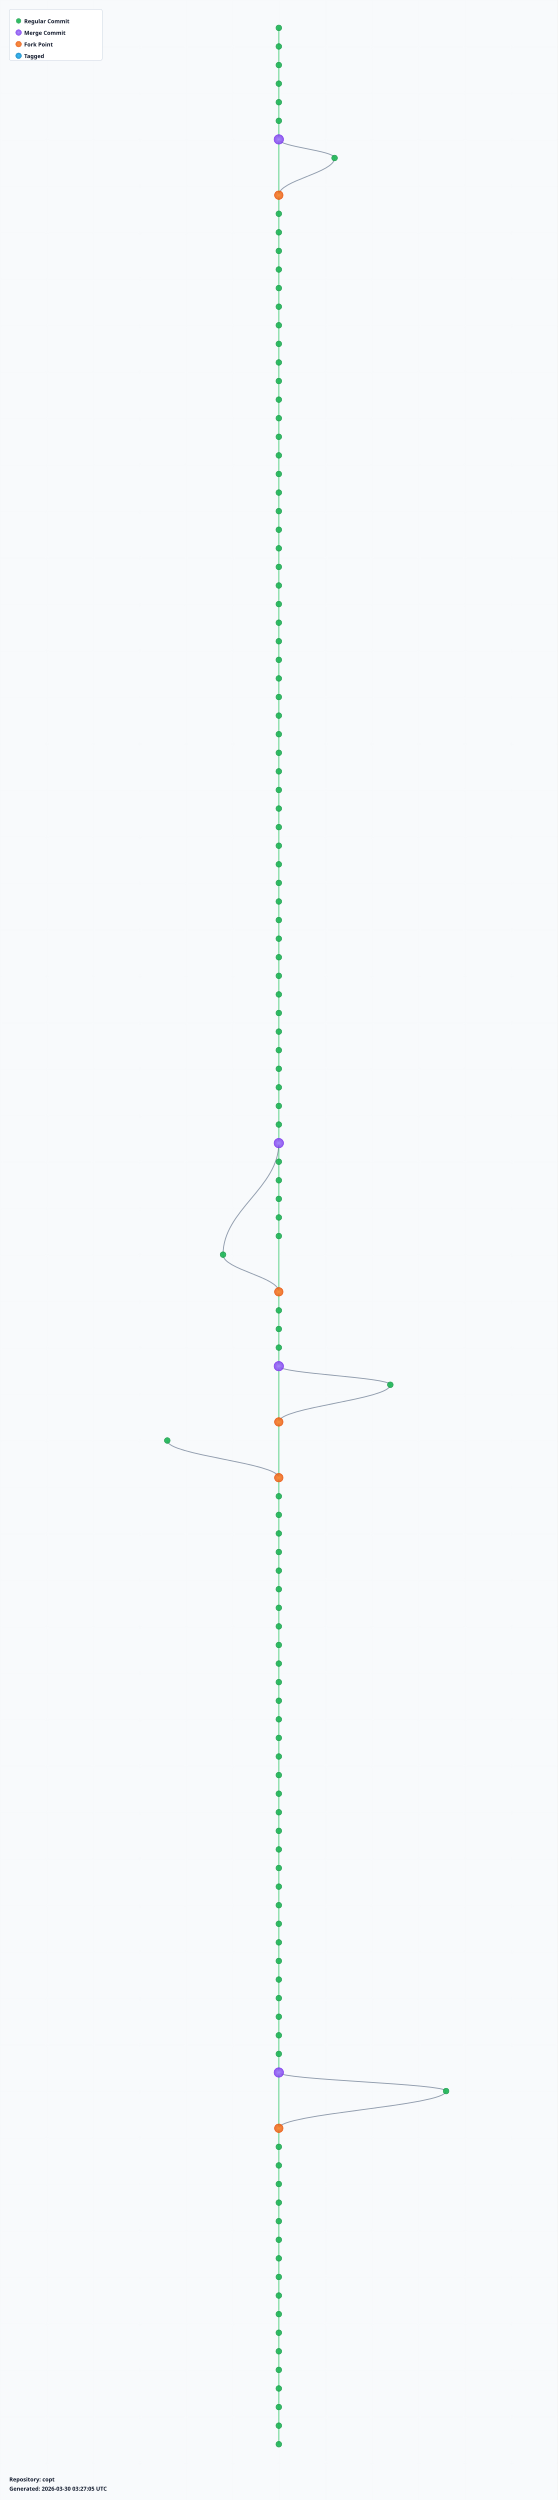
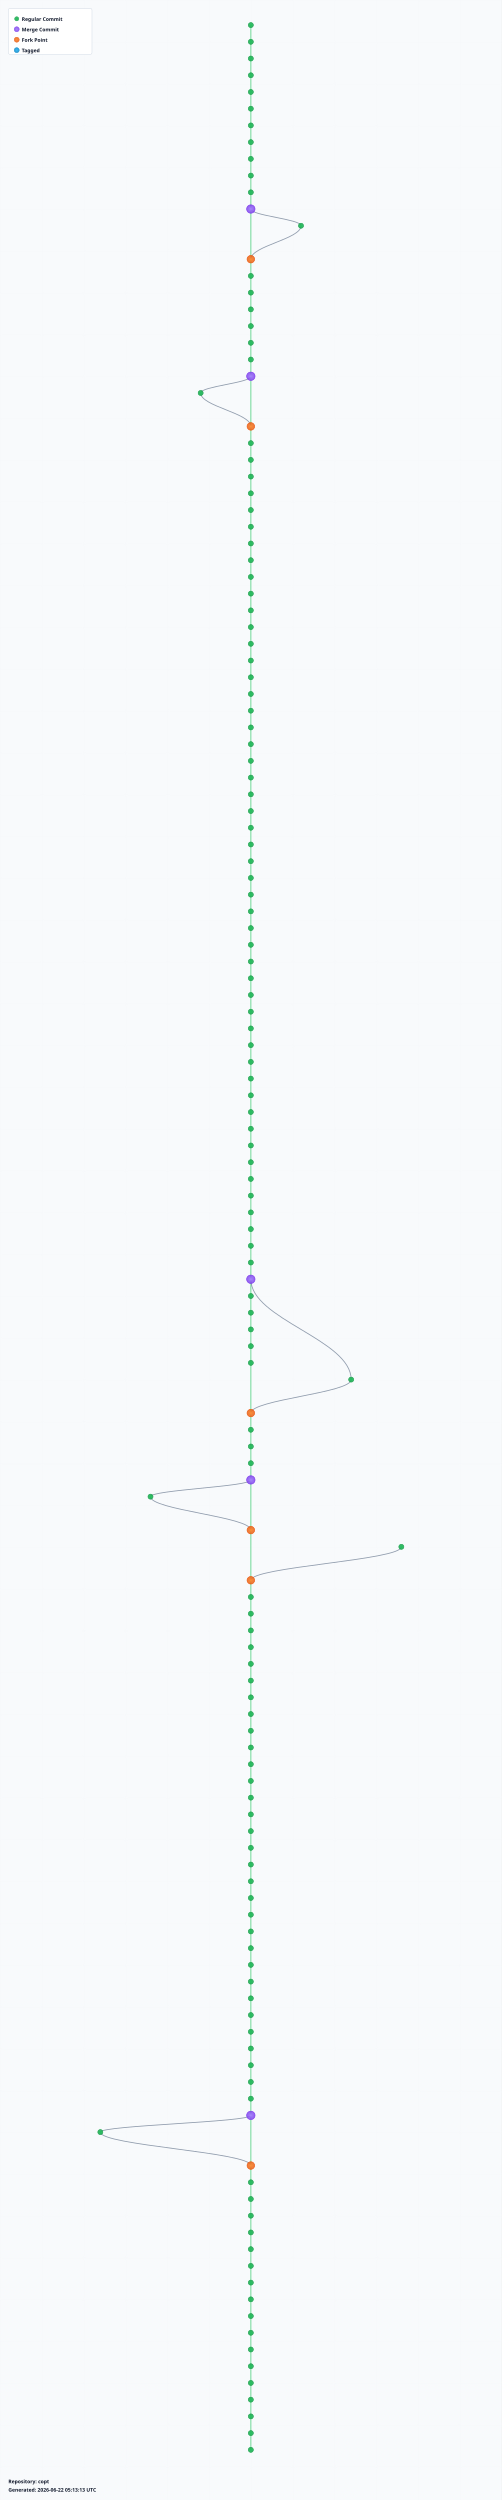
- <svg xmlns="http://www.w3.org/2000/svg" width="1200" height="5380" viewBox="0 0 1200 5380">
+ <svg xmlns="http://www.w3.org/2000/svg" width="1200" height="5980" viewBox="0 0 1200 5980">
  <defs>
    <radialGradient id="leafGradient">
      <stop offset="0%" style="stop-color:#22c55e;stop-opacity:1" />
      <stop offset="100%" style="stop-color:#16a34a;stop-opacity:0.8" />
    </radialGradient>
    <radialGradient id="mergeGradient">
      <stop offset="0%" style="stop-color:#a78bfa;stop-opacity:1" />
      <stop offset="100%" style="stop-color:#7c3aed;stop-opacity:0.8" />
    </radialGradient>
    <radialGradient id="forkGradient">
      <stop offset="0%" style="stop-color:#fb923c;stop-opacity:1" />
      <stop offset="100%" style="stop-color:#ea580c;stop-opacity:0.8" />
    </radialGradient>
    <radialGradient id="tagGradient">
      <stop offset="0%" style="stop-color:#38bdf8;stop-opacity:1" />
      <stop offset="100%" style="stop-color:#0284c7;stop-opacity:0.8" />
    </radialGradient>
    <style>
      .branch-line { stroke: #64748b; stroke-width: 2; fill: none; opacity: 0.7; }
      .trunk-line { stroke: #22c55e; stroke-width: 2.5; fill: none; opacity: 0.6; }
      .commit-leaf { cursor: pointer; }
      .commit-leaf:hover { filter: brightness(1.5); }
      .branch-label { font-family: sans-serif; font-size: 12px; font-weight: bold; fill: #0f172a; }
    </style>
  </defs>
-   <rect width="1200" height="5380" fill="#f8fafc" />
+   <rect width="1200" height="5980" fill="#f8fafc" />
  <defs>
    <pattern id="grid" width="100" height="100" patternUnits="userSpaceOnUse">
      <path d="M 100 0 L 0 0 0 100" fill="none" stroke="#e2e8f0" stroke-width="0.5" opacity="0.3" />
    </pattern>
  </defs>
-   <rect width="1200" height="5380" fill="url(#grid)" />
+   <rect width="1200" height="5980" fill="url(#grid)" />
  <g id="branches">
    <line class="trunk-line" x1="600" y1="60" x2="600" y2="100" />
    <line class="trunk-line" x1="600" y1="100" x2="600" y2="140" />
    <line class="trunk-line" x1="600" y1="140" x2="600" y2="180" />
    <line class="trunk-line" x1="600" y1="180" x2="600" y2="220" />
    <line class="trunk-line" x1="600" y1="220" x2="600" y2="260" />
    <line class="trunk-line" x1="600" y1="260" x2="600" y2="300" />
-     <line class="trunk-line" x1="600" y1="300" x2="600" y2="420" />
-     <path class="branch-line" d="M 600 300 C 600 316, 720 324, 720 340" />
-     <path class="branch-line" d="M 720 340 C 720 372, 600 388, 600 420" />
+     <line class="trunk-line" x1="600" y1="300" x2="600" y2="340" />
+     <line class="trunk-line" x1="600" y1="340" x2="600" y2="380" />
+     <line class="trunk-line" x1="600" y1="380" x2="600" y2="420" />
    <line class="trunk-line" x1="600" y1="420" x2="600" y2="460" />
    <line class="trunk-line" x1="600" y1="460" x2="600" y2="500" />
-     <line class="trunk-line" x1="600" y1="500" x2="600" y2="540" />
-     <line class="trunk-line" x1="600" y1="540" x2="600" y2="580" />
-     <line class="trunk-line" x1="600" y1="580" x2="600" y2="620" />
+     <line class="trunk-line" x1="600" y1="500" x2="600" y2="620" />
+     <path class="branch-line" d="M 600 500 C 600 516, 720 524, 720 540" />
+     <path class="branch-line" d="M 720 540 C 720 572, 600 588, 600 620" />
    <line class="trunk-line" x1="600" y1="620" x2="600" y2="660" />
    <line class="trunk-line" x1="600" y1="660" x2="600" y2="700" />
    <line class="trunk-line" x1="600" y1="700" x2="600" y2="740" />
    <line class="trunk-line" x1="600" y1="740" x2="600" y2="780" />
    <line class="trunk-line" x1="600" y1="780" x2="600" y2="820" />
    <line class="trunk-line" x1="600" y1="820" x2="600" y2="860" />
    <line class="trunk-line" x1="600" y1="860" x2="600" y2="900" />
-     <line class="trunk-line" x1="600" y1="900" x2="600" y2="940" />
-     <line class="trunk-line" x1="600" y1="940" x2="600" y2="980" />
-     <line class="trunk-line" x1="600" y1="980" x2="600" y2="1020" />
+     <line class="trunk-line" x1="600" y1="900" x2="600" y2="1020" />
+     <path class="branch-line" d="M 600 900 C 600 916, 480 924, 480 940" />
+     <path class="branch-line" d="M 480 940 C 480 972, 600 988, 600 1020" />
    <line class="trunk-line" x1="600" y1="1020" x2="600" y2="1060" />
    <line class="trunk-line" x1="600" y1="1060" x2="600" y2="1100" />
    <line class="trunk-line" x1="600" y1="1100" x2="600" y2="1140" />
    <line class="trunk-line" x1="600" y1="1140" x2="600" y2="1180" />
    <line class="trunk-line" x1="600" y1="1180" x2="600" y2="1220" />
    <line class="trunk-line" x1="600" y1="1220" x2="600" y2="1260" />
    <line class="trunk-line" x1="600" y1="1260" x2="600" y2="1300" />
    <line class="trunk-line" x1="600" y1="1300" x2="600" y2="1340" />
    <line class="trunk-line" x1="600" y1="1340" x2="600" y2="1380" />
    <line class="trunk-line" x1="600" y1="1380" x2="600" y2="1420" />
    <line class="trunk-line" x1="600" y1="1420" x2="600" y2="1460" />
    <line class="trunk-line" x1="600" y1="1460" x2="600" y2="1500" />
    <line class="trunk-line" x1="600" y1="1500" x2="600" y2="1540" />
    <line class="trunk-line" x1="600" y1="1540" x2="600" y2="1580" />
    <line class="trunk-line" x1="600" y1="1580" x2="600" y2="1620" />
    <line class="trunk-line" x1="600" y1="1620" x2="600" y2="1660" />
    <line class="trunk-line" x1="600" y1="1660" x2="600" y2="1700" />
    <line class="trunk-line" x1="600" y1="1700" x2="600" y2="1740" />
    <line class="trunk-line" x1="600" y1="1740" x2="600" y2="1780" />
    <line class="trunk-line" x1="600" y1="1780" x2="600" y2="1820" />
    <line class="trunk-line" x1="600" y1="1820" x2="600" y2="1860" />
    <line class="trunk-line" x1="600" y1="1860" x2="600" y2="1900" />
    <line class="trunk-line" x1="600" y1="1900" x2="600" y2="1940" />
    <line class="trunk-line" x1="600" y1="1940" x2="600" y2="1980" />
    <line class="trunk-line" x1="600" y1="1980" x2="600" y2="2020" />
    <line class="trunk-line" x1="600" y1="2020" x2="600" y2="2060" />
    <line class="trunk-line" x1="600" y1="2060" x2="600" y2="2100" />
    <line class="trunk-line" x1="600" y1="2100" x2="600" y2="2140" />
    <line class="trunk-line" x1="600" y1="2140" x2="600" y2="2180" />
    <line class="trunk-line" x1="600" y1="2180" x2="600" y2="2220" />
    <line class="trunk-line" x1="600" y1="2220" x2="600" y2="2260" />
    <line class="trunk-line" x1="600" y1="2260" x2="600" y2="2300" />
    <line class="trunk-line" x1="600" y1="2300" x2="600" y2="2340" />
    <line class="trunk-line" x1="600" y1="2340" x2="600" y2="2380" />
    <line class="trunk-line" x1="600" y1="2380" x2="600" y2="2420" />
    <line class="trunk-line" x1="600" y1="2420" x2="600" y2="2460" />
    <line class="trunk-line" x1="600" y1="2460" x2="600" y2="2500" />
-     <path class="branch-line" d="M 600 2460 C 600 2556, 480 2604, 480 2700" />
    <line class="trunk-line" x1="600" y1="2500" x2="600" y2="2540" />
    <line class="trunk-line" x1="600" y1="2540" x2="600" y2="2580" />
    <line class="trunk-line" x1="600" y1="2580" x2="600" y2="2620" />
    <line class="trunk-line" x1="600" y1="2620" x2="600" y2="2660" />
-     <line class="trunk-line" x1="600" y1="2660" x2="600" y2="2780" />
-     <path class="branch-line" d="M 480 2700 C 480 2732, 600 2748, 600 2780" />
+     <line class="trunk-line" x1="600" y1="2660" x2="600" y2="2700" />
+     <line class="trunk-line" x1="600" y1="2700" x2="600" y2="2740" />
+     <line class="trunk-line" x1="600" y1="2740" x2="600" y2="2780" />
    <line class="trunk-line" x1="600" y1="2780" x2="600" y2="2820" />
    <line class="trunk-line" x1="600" y1="2820" x2="600" y2="2860" />
    <line class="trunk-line" x1="600" y1="2860" x2="600" y2="2900" />
    <line class="trunk-line" x1="600" y1="2900" x2="600" y2="2940" />
-     <line class="trunk-line" x1="600" y1="2940" x2="600" y2="3060" />
-     <path class="branch-line" d="M 600 2940 C 600 2956, 840 2964, 840 2980" />
-     <path class="branch-line" d="M 840 2980 C 840 3012, 600 3028, 600 3060" />
-     <line class="trunk-line" x1="600" y1="3060" x2="600" y2="3180" />
-     <path class="branch-line" d="M 360 3100 C 360 3132, 600 3148, 600 3180" />
+     <line class="trunk-line" x1="600" y1="2940" x2="600" y2="2980" />
+     <line class="trunk-line" x1="600" y1="2980" x2="600" y2="3020" />
+     <line class="trunk-line" x1="600" y1="3020" x2="600" y2="3060" />
+     <line class="trunk-line" x1="600" y1="3060" x2="600" y2="3100" />
+     <path class="branch-line" d="M 600 3060 C 600 3156, 840 3204, 840 3300" />
+     <line class="trunk-line" x1="600" y1="3100" x2="600" y2="3140" />
+     <line class="trunk-line" x1="600" y1="3140" x2="600" y2="3180" />
    <line class="trunk-line" x1="600" y1="3180" x2="600" y2="3220" />
    <line class="trunk-line" x1="600" y1="3220" x2="600" y2="3260" />
-     <line class="trunk-line" x1="600" y1="3260" x2="600" y2="3300" />
-     <line class="trunk-line" x1="600" y1="3300" x2="600" y2="3340" />
-     <line class="trunk-line" x1="600" y1="3340" x2="600" y2="3380" />
+     <line class="trunk-line" x1="600" y1="3260" x2="600" y2="3380" />
+     <path class="branch-line" d="M 840 3300 C 840 3332, 600 3348, 600 3380" />
    <line class="trunk-line" x1="600" y1="3380" x2="600" y2="3420" />
    <line class="trunk-line" x1="600" y1="3420" x2="600" y2="3460" />
    <line class="trunk-line" x1="600" y1="3460" x2="600" y2="3500" />
    <line class="trunk-line" x1="600" y1="3500" x2="600" y2="3540" />
-     <line class="trunk-line" x1="600" y1="3540" x2="600" y2="3580" />
-     <line class="trunk-line" x1="600" y1="3580" x2="600" y2="3620" />
-     <line class="trunk-line" x1="600" y1="3620" x2="600" y2="3660" />
-     <line class="trunk-line" x1="600" y1="3660" x2="600" y2="3700" />
-     <line class="trunk-line" x1="600" y1="3700" x2="600" y2="3740" />
-     <line class="trunk-line" x1="600" y1="3740" x2="600" y2="3780" />
+     <line class="trunk-line" x1="600" y1="3540" x2="600" y2="3660" />
+     <path class="branch-line" d="M 600 3540 C 600 3556, 360 3564, 360 3580" />
+     <path class="branch-line" d="M 360 3580 C 360 3612, 600 3628, 600 3660" />
+     <line class="trunk-line" x1="600" y1="3660" x2="600" y2="3780" />
+     <path class="branch-line" d="M 960 3700 C 960 3732, 600 3748, 600 3780" />
    <line class="trunk-line" x1="600" y1="3780" x2="600" y2="3820" />
    <line class="trunk-line" x1="600" y1="3820" x2="600" y2="3860" />
    <line class="trunk-line" x1="600" y1="3860" x2="600" y2="3900" />
    <line class="trunk-line" x1="600" y1="3900" x2="600" y2="3940" />
    <line class="trunk-line" x1="600" y1="3940" x2="600" y2="3980" />
    <line class="trunk-line" x1="600" y1="3980" x2="600" y2="4020" />
    <line class="trunk-line" x1="600" y1="4020" x2="600" y2="4060" />
    <line class="trunk-line" x1="600" y1="4060" x2="600" y2="4100" />
    <line class="trunk-line" x1="600" y1="4100" x2="600" y2="4140" />
    <line class="trunk-line" x1="600" y1="4140" x2="600" y2="4180" />
    <line class="trunk-line" x1="600" y1="4180" x2="600" y2="4220" />
    <line class="trunk-line" x1="600" y1="4220" x2="600" y2="4260" />
    <line class="trunk-line" x1="600" y1="4260" x2="600" y2="4300" />
    <line class="trunk-line" x1="600" y1="4300" x2="600" y2="4340" />
    <line class="trunk-line" x1="600" y1="4340" x2="600" y2="4380" />
    <line class="trunk-line" x1="600" y1="4380" x2="600" y2="4420" />
    <line class="trunk-line" x1="600" y1="4420" x2="600" y2="4460" />
-     <line class="trunk-line" x1="600" y1="4460" x2="600" y2="4580" />
-     <path class="branch-line" d="M 600 4460 C 600 4476, 960 4484, 960 4500" />
-     <path class="branch-line" d="M 960 4500 C 960 4532, 600 4548, 600 4580" />
+     <line class="trunk-line" x1="600" y1="4460" x2="600" y2="4500" />
+     <line class="trunk-line" x1="600" y1="4500" x2="600" y2="4540" />
+     <line class="trunk-line" x1="600" y1="4540" x2="600" y2="4580" />
    <line class="trunk-line" x1="600" y1="4580" x2="600" y2="4620" />
    <line class="trunk-line" x1="600" y1="4620" x2="600" y2="4660" />
    <line class="trunk-line" x1="600" y1="4660" x2="600" y2="4700" />
    <line class="trunk-line" x1="600" y1="4700" x2="600" y2="4740" />
    <line class="trunk-line" x1="600" y1="4740" x2="600" y2="4780" />
    <line class="trunk-line" x1="600" y1="4780" x2="600" y2="4820" />
    <line class="trunk-line" x1="600" y1="4820" x2="600" y2="4860" />
    <line class="trunk-line" x1="600" y1="4860" x2="600" y2="4900" />
    <line class="trunk-line" x1="600" y1="4900" x2="600" y2="4940" />
    <line class="trunk-line" x1="600" y1="4940" x2="600" y2="4980" />
    <line class="trunk-line" x1="600" y1="4980" x2="600" y2="5020" />
    <line class="trunk-line" x1="600" y1="5020" x2="600" y2="5060" />
-     <line class="trunk-line" x1="600" y1="5060" x2="600" y2="5100" />
-     <line class="trunk-line" x1="600" y1="5100" x2="600" y2="5140" />
-     <line class="trunk-line" x1="600" y1="5140" x2="600" y2="5180" />
+     <line class="trunk-line" x1="600" y1="5060" x2="600" y2="5180" />
+     <path class="branch-line" d="M 600 5060 C 600 5076, 240 5084, 240 5100" />
+     <path class="branch-line" d="M 240 5100 C 240 5132, 600 5148, 600 5180" />
    <line class="trunk-line" x1="600" y1="5180" x2="600" y2="5220" />
    <line class="trunk-line" x1="600" y1="5220" x2="600" y2="5260" />
+     <line class="trunk-line" x1="600" y1="5260" x2="600" y2="5300" />
+     <line class="trunk-line" x1="600" y1="5300" x2="600" y2="5340" />
+     <line class="trunk-line" x1="600" y1="5340" x2="600" y2="5380" />
+     <line class="trunk-line" x1="600" y1="5380" x2="600" y2="5420" />
+     <line class="trunk-line" x1="600" y1="5420" x2="600" y2="5460" />
+     <line class="trunk-line" x1="600" y1="5460" x2="600" y2="5500" />
+     <line class="trunk-line" x1="600" y1="5500" x2="600" y2="5540" />
+     <line class="trunk-line" x1="600" y1="5540" x2="600" y2="5580" />
+     <line class="trunk-line" x1="600" y1="5580" x2="600" y2="5620" />
+     <line class="trunk-line" x1="600" y1="5620" x2="600" y2="5660" />
+     <line class="trunk-line" x1="600" y1="5660" x2="600" y2="5700" />
+     <line class="trunk-line" x1="600" y1="5700" x2="600" y2="5740" />
+     <line class="trunk-line" x1="600" y1="5740" x2="600" y2="5780" />
+     <line class="trunk-line" x1="600" y1="5780" x2="600" y2="5820" />
+     <line class="trunk-line" x1="600" y1="5820" x2="600" y2="5860" />
  </g>
  <g id="commits">
    <circle class="commit-leaf" cx="600" cy="60" r="6" fill="url(#leafGradient)" stroke="#16a34a" stroke-width="1.5" />
    <circle class="commit-leaf" cx="600" cy="100" r="6" fill="url(#leafGradient)" stroke="#16a34a" stroke-width="1.5" />
    <circle class="commit-leaf" cx="600" cy="140" r="6" fill="url(#leafGradient)" stroke="#16a34a" stroke-width="1.5" />
    <circle class="commit-leaf" cx="600" cy="180" r="6" fill="url(#leafGradient)" stroke="#16a34a" stroke-width="1.5" />
    <circle class="commit-leaf" cx="600" cy="220" r="6" fill="url(#leafGradient)" stroke="#16a34a" stroke-width="1.5" />
    <circle class="commit-leaf" cx="600" cy="260" r="6" fill="url(#leafGradient)" stroke="#16a34a" stroke-width="1.5" />
-     <circle class="commit-leaf" cx="600" cy="300" r="10" fill="url(#mergeGradient)" stroke="#7c3aed" stroke-width="1.5" />
-     <circle class="commit-leaf" cx="720" cy="340" r="6" fill="url(#leafGradient)" stroke="#16a34a" stroke-width="1.5" />
-     <circle class="commit-leaf" cx="600" cy="420" r="9" fill="url(#forkGradient)" stroke="#ea580c" stroke-width="1.5" />
+     <circle class="commit-leaf" cx="600" cy="300" r="6" fill="url(#leafGradient)" stroke="#16a34a" stroke-width="1.5" />
+     <circle class="commit-leaf" cx="600" cy="340" r="6" fill="url(#leafGradient)" stroke="#16a34a" stroke-width="1.5" />
+     <circle class="commit-leaf" cx="600" cy="380" r="6" fill="url(#leafGradient)" stroke="#16a34a" stroke-width="1.5" />
+     <circle class="commit-leaf" cx="600" cy="420" r="6" fill="url(#leafGradient)" stroke="#16a34a" stroke-width="1.5" />
    <circle class="commit-leaf" cx="600" cy="460" r="6" fill="url(#leafGradient)" stroke="#16a34a" stroke-width="1.5" />
-     <circle class="commit-leaf" cx="600" cy="500" r="6" fill="url(#leafGradient)" stroke="#16a34a" stroke-width="1.5" />
-     <circle class="commit-leaf" cx="600" cy="540" r="6" fill="url(#leafGradient)" stroke="#16a34a" stroke-width="1.5" />
-     <circle class="commit-leaf" cx="600" cy="580" r="6" fill="url(#leafGradient)" stroke="#16a34a" stroke-width="1.5" />
-     <circle class="commit-leaf" cx="600" cy="620" r="6" fill="url(#leafGradient)" stroke="#16a34a" stroke-width="1.5" />
+     <circle class="commit-leaf" cx="600" cy="500" r="10" fill="url(#mergeGradient)" stroke="#7c3aed" stroke-width="1.5" />
+     <circle class="commit-leaf" cx="720" cy="540" r="6" fill="url(#leafGradient)" stroke="#16a34a" stroke-width="1.5" />
+     <circle class="commit-leaf" cx="600" cy="620" r="9" fill="url(#forkGradient)" stroke="#ea580c" stroke-width="1.5" />
    <circle class="commit-leaf" cx="600" cy="660" r="6" fill="url(#leafGradient)" stroke="#16a34a" stroke-width="1.5" />
    <circle class="commit-leaf" cx="600" cy="700" r="6" fill="url(#leafGradient)" stroke="#16a34a" stroke-width="1.5" />
    <circle class="commit-leaf" cx="600" cy="740" r="6" fill="url(#leafGradient)" stroke="#16a34a" stroke-width="1.5" />
    <circle class="commit-leaf" cx="600" cy="780" r="6" fill="url(#leafGradient)" stroke="#16a34a" stroke-width="1.5" />
    <circle class="commit-leaf" cx="600" cy="820" r="6" fill="url(#leafGradient)" stroke="#16a34a" stroke-width="1.5" />
    <circle class="commit-leaf" cx="600" cy="860" r="6" fill="url(#leafGradient)" stroke="#16a34a" stroke-width="1.5" />
-     <circle class="commit-leaf" cx="600" cy="900" r="6" fill="url(#leafGradient)" stroke="#16a34a" stroke-width="1.5" />
-     <circle class="commit-leaf" cx="600" cy="940" r="6" fill="url(#leafGradient)" stroke="#16a34a" stroke-width="1.5" />
-     <circle class="commit-leaf" cx="600" cy="980" r="6" fill="url(#leafGradient)" stroke="#16a34a" stroke-width="1.5" />
-     <circle class="commit-leaf" cx="600" cy="1020" r="6" fill="url(#leafGradient)" stroke="#16a34a" stroke-width="1.5" />
+     <circle class="commit-leaf" cx="600" cy="900" r="10" fill="url(#mergeGradient)" stroke="#7c3aed" stroke-width="1.5" />
+     <circle class="commit-leaf" cx="480" cy="940" r="6" fill="url(#leafGradient)" stroke="#16a34a" stroke-width="1.5" />
+     <circle class="commit-leaf" cx="600" cy="1020" r="9" fill="url(#forkGradient)" stroke="#ea580c" stroke-width="1.5" />
    <circle class="commit-leaf" cx="600" cy="1060" r="6" fill="url(#leafGradient)" stroke="#16a34a" stroke-width="1.5" />
    <circle class="commit-leaf" cx="600" cy="1100" r="6" fill="url(#leafGradient)" stroke="#16a34a" stroke-width="1.5" />
    <circle class="commit-leaf" cx="600" cy="1140" r="6" fill="url(#leafGradient)" stroke="#16a34a" stroke-width="1.5" />
    <circle class="commit-leaf" cx="600" cy="1180" r="6" fill="url(#leafGradient)" stroke="#16a34a" stroke-width="1.5" />
    <circle class="commit-leaf" cx="600" cy="1220" r="6" fill="url(#leafGradient)" stroke="#16a34a" stroke-width="1.5" />
    <circle class="commit-leaf" cx="600" cy="1260" r="6" fill="url(#leafGradient)" stroke="#16a34a" stroke-width="1.5" />
    <circle class="commit-leaf" cx="600" cy="1300" r="6" fill="url(#leafGradient)" stroke="#16a34a" stroke-width="1.5" />
    <circle class="commit-leaf" cx="600" cy="1340" r="6" fill="url(#leafGradient)" stroke="#16a34a" stroke-width="1.5" />
    <circle class="commit-leaf" cx="600" cy="1380" r="6" fill="url(#leafGradient)" stroke="#16a34a" stroke-width="1.5" />
    <circle class="commit-leaf" cx="600" cy="1420" r="6" fill="url(#leafGradient)" stroke="#16a34a" stroke-width="1.5" />
    <circle class="commit-leaf" cx="600" cy="1460" r="6" fill="url(#leafGradient)" stroke="#16a34a" stroke-width="1.5" />
    <circle class="commit-leaf" cx="600" cy="1500" r="6" fill="url(#leafGradient)" stroke="#16a34a" stroke-width="1.5" />
    <circle class="commit-leaf" cx="600" cy="1540" r="6" fill="url(#leafGradient)" stroke="#16a34a" stroke-width="1.5" />
    <circle class="commit-leaf" cx="600" cy="1580" r="6" fill="url(#leafGradient)" stroke="#16a34a" stroke-width="1.5" />
    <circle class="commit-leaf" cx="600" cy="1620" r="6" fill="url(#leafGradient)" stroke="#16a34a" stroke-width="1.5" />
    <circle class="commit-leaf" cx="600" cy="1660" r="6" fill="url(#leafGradient)" stroke="#16a34a" stroke-width="1.5" />
    <circle class="commit-leaf" cx="600" cy="1700" r="6" fill="url(#leafGradient)" stroke="#16a34a" stroke-width="1.5" />
    <circle class="commit-leaf" cx="600" cy="1740" r="6" fill="url(#leafGradient)" stroke="#16a34a" stroke-width="1.5" />
    <circle class="commit-leaf" cx="600" cy="1780" r="6" fill="url(#leafGradient)" stroke="#16a34a" stroke-width="1.5" />
    <circle class="commit-leaf" cx="600" cy="1820" r="6" fill="url(#leafGradient)" stroke="#16a34a" stroke-width="1.5" />
    <circle class="commit-leaf" cx="600" cy="1860" r="6" fill="url(#leafGradient)" stroke="#16a34a" stroke-width="1.5" />
    <circle class="commit-leaf" cx="600" cy="1900" r="6" fill="url(#leafGradient)" stroke="#16a34a" stroke-width="1.5" />
    <circle class="commit-leaf" cx="600" cy="1940" r="6" fill="url(#leafGradient)" stroke="#16a34a" stroke-width="1.5" />
    <circle class="commit-leaf" cx="600" cy="1980" r="6" fill="url(#leafGradient)" stroke="#16a34a" stroke-width="1.5" />
    <circle class="commit-leaf" cx="600" cy="2020" r="6" fill="url(#leafGradient)" stroke="#16a34a" stroke-width="1.5" />
    <circle class="commit-leaf" cx="600" cy="2060" r="6" fill="url(#leafGradient)" stroke="#16a34a" stroke-width="1.5" />
    <circle class="commit-leaf" cx="600" cy="2100" r="6" fill="url(#leafGradient)" stroke="#16a34a" stroke-width="1.5" />
    <circle class="commit-leaf" cx="600" cy="2140" r="6" fill="url(#leafGradient)" stroke="#16a34a" stroke-width="1.5" />
    <circle class="commit-leaf" cx="600" cy="2180" r="6" fill="url(#leafGradient)" stroke="#16a34a" stroke-width="1.5" />
    <circle class="commit-leaf" cx="600" cy="2220" r="6" fill="url(#leafGradient)" stroke="#16a34a" stroke-width="1.5" />
    <circle class="commit-leaf" cx="600" cy="2260" r="6" fill="url(#leafGradient)" stroke="#16a34a" stroke-width="1.5" />
    <circle class="commit-leaf" cx="600" cy="2300" r="6" fill="url(#leafGradient)" stroke="#16a34a" stroke-width="1.5" />
    <circle class="commit-leaf" cx="600" cy="2340" r="6" fill="url(#leafGradient)" stroke="#16a34a" stroke-width="1.5" />
    <circle class="commit-leaf" cx="600" cy="2380" r="6" fill="url(#leafGradient)" stroke="#16a34a" stroke-width="1.5" />
    <circle class="commit-leaf" cx="600" cy="2420" r="6" fill="url(#leafGradient)" stroke="#16a34a" stroke-width="1.5" />
-     <circle class="commit-leaf" cx="600" cy="2460" r="10" fill="url(#mergeGradient)" stroke="#7c3aed" stroke-width="1.5" />
+     <circle class="commit-leaf" cx="600" cy="2460" r="6" fill="url(#leafGradient)" stroke="#16a34a" stroke-width="1.5" />
    <circle class="commit-leaf" cx="600" cy="2500" r="6" fill="url(#leafGradient)" stroke="#16a34a" stroke-width="1.5" />
    <circle class="commit-leaf" cx="600" cy="2540" r="6" fill="url(#leafGradient)" stroke="#16a34a" stroke-width="1.5" />
    <circle class="commit-leaf" cx="600" cy="2580" r="6" fill="url(#leafGradient)" stroke="#16a34a" stroke-width="1.5" />
    <circle class="commit-leaf" cx="600" cy="2620" r="6" fill="url(#leafGradient)" stroke="#16a34a" stroke-width="1.5" />
    <circle class="commit-leaf" cx="600" cy="2660" r="6" fill="url(#leafGradient)" stroke="#16a34a" stroke-width="1.5" />
-     <circle class="commit-leaf" cx="480" cy="2700" r="6" fill="url(#leafGradient)" stroke="#16a34a" stroke-width="1.5" />
-     <circle class="commit-leaf" cx="600" cy="2780" r="9" fill="url(#forkGradient)" stroke="#ea580c" stroke-width="1.5" />
+     <circle class="commit-leaf" cx="600" cy="2700" r="6" fill="url(#leafGradient)" stroke="#16a34a" stroke-width="1.5" />
+     <circle class="commit-leaf" cx="600" cy="2740" r="6" fill="url(#leafGradient)" stroke="#16a34a" stroke-width="1.5" />
+     <circle class="commit-leaf" cx="600" cy="2780" r="6" fill="url(#leafGradient)" stroke="#16a34a" stroke-width="1.5" />
    <circle class="commit-leaf" cx="600" cy="2820" r="6" fill="url(#leafGradient)" stroke="#16a34a" stroke-width="1.5" />
    <circle class="commit-leaf" cx="600" cy="2860" r="6" fill="url(#leafGradient)" stroke="#16a34a" stroke-width="1.5" />
    <circle class="commit-leaf" cx="600" cy="2900" r="6" fill="url(#leafGradient)" stroke="#16a34a" stroke-width="1.5" />
-     <circle class="commit-leaf" cx="600" cy="2940" r="10" fill="url(#mergeGradient)" stroke="#7c3aed" stroke-width="1.5" />
-     <circle class="commit-leaf" cx="840" cy="2980" r="6" fill="url(#leafGradient)" stroke="#16a34a" stroke-width="1.5" />
-     <circle class="commit-leaf" cx="600" cy="3060" r="9" fill="url(#forkGradient)" stroke="#ea580c" stroke-width="1.5" />
-     <circle class="commit-leaf" cx="360" cy="3100" r="6" fill="url(#leafGradient)" stroke="#16a34a" stroke-width="1.5" />
-     <circle class="commit-leaf" cx="600" cy="3180" r="9" fill="url(#forkGradient)" stroke="#ea580c" stroke-width="1.5" />
+     <circle class="commit-leaf" cx="600" cy="2940" r="6" fill="url(#leafGradient)" stroke="#16a34a" stroke-width="1.5" />
+     <circle class="commit-leaf" cx="600" cy="2980" r="6" fill="url(#leafGradient)" stroke="#16a34a" stroke-width="1.5" />
+     <circle class="commit-leaf" cx="600" cy="3020" r="6" fill="url(#leafGradient)" stroke="#16a34a" stroke-width="1.5" />
+     <circle class="commit-leaf" cx="600" cy="3060" r="10" fill="url(#mergeGradient)" stroke="#7c3aed" stroke-width="1.5" />
+     <circle class="commit-leaf" cx="600" cy="3100" r="6" fill="url(#leafGradient)" stroke="#16a34a" stroke-width="1.5" />
+     <circle class="commit-leaf" cx="600" cy="3140" r="6" fill="url(#leafGradient)" stroke="#16a34a" stroke-width="1.5" />
+     <circle class="commit-leaf" cx="600" cy="3180" r="6" fill="url(#leafGradient)" stroke="#16a34a" stroke-width="1.5" />
    <circle class="commit-leaf" cx="600" cy="3220" r="6" fill="url(#leafGradient)" stroke="#16a34a" stroke-width="1.5" />
    <circle class="commit-leaf" cx="600" cy="3260" r="6" fill="url(#leafGradient)" stroke="#16a34a" stroke-width="1.5" />
-     <circle class="commit-leaf" cx="600" cy="3300" r="6" fill="url(#leafGradient)" stroke="#16a34a" stroke-width="1.5" />
-     <circle class="commit-leaf" cx="600" cy="3340" r="6" fill="url(#leafGradient)" stroke="#16a34a" stroke-width="1.5" />
-     <circle class="commit-leaf" cx="600" cy="3380" r="6" fill="url(#leafGradient)" stroke="#16a34a" stroke-width="1.5" />
+     <circle class="commit-leaf" cx="840" cy="3300" r="6" fill="url(#leafGradient)" stroke="#16a34a" stroke-width="1.5" />
+     <circle class="commit-leaf" cx="600" cy="3380" r="9" fill="url(#forkGradient)" stroke="#ea580c" stroke-width="1.5" />
    <circle class="commit-leaf" cx="600" cy="3420" r="6" fill="url(#leafGradient)" stroke="#16a34a" stroke-width="1.5" />
    <circle class="commit-leaf" cx="600" cy="3460" r="6" fill="url(#leafGradient)" stroke="#16a34a" stroke-width="1.5" />
    <circle class="commit-leaf" cx="600" cy="3500" r="6" fill="url(#leafGradient)" stroke="#16a34a" stroke-width="1.5" />
-     <circle class="commit-leaf" cx="600" cy="3540" r="6" fill="url(#leafGradient)" stroke="#16a34a" stroke-width="1.5" />
-     <circle class="commit-leaf" cx="600" cy="3580" r="6" fill="url(#leafGradient)" stroke="#16a34a" stroke-width="1.5" />
-     <circle class="commit-leaf" cx="600" cy="3620" r="6" fill="url(#leafGradient)" stroke="#16a34a" stroke-width="1.5" />
-     <circle class="commit-leaf" cx="600" cy="3660" r="6" fill="url(#leafGradient)" stroke="#16a34a" stroke-width="1.5" />
-     <circle class="commit-leaf" cx="600" cy="3700" r="6" fill="url(#leafGradient)" stroke="#16a34a" stroke-width="1.5" />
-     <circle class="commit-leaf" cx="600" cy="3740" r="6" fill="url(#leafGradient)" stroke="#16a34a" stroke-width="1.5" />
-     <circle class="commit-leaf" cx="600" cy="3780" r="6" fill="url(#leafGradient)" stroke="#16a34a" stroke-width="1.5" />
+     <circle class="commit-leaf" cx="600" cy="3540" r="10" fill="url(#mergeGradient)" stroke="#7c3aed" stroke-width="1.5" />
+     <circle class="commit-leaf" cx="360" cy="3580" r="6" fill="url(#leafGradient)" stroke="#16a34a" stroke-width="1.5" />
+     <circle class="commit-leaf" cx="600" cy="3660" r="9" fill="url(#forkGradient)" stroke="#ea580c" stroke-width="1.5" />
+     <circle class="commit-leaf" cx="960" cy="3700" r="6" fill="url(#leafGradient)" stroke="#16a34a" stroke-width="1.5" />
+     <circle class="commit-leaf" cx="600" cy="3780" r="9" fill="url(#forkGradient)" stroke="#ea580c" stroke-width="1.5" />
    <circle class="commit-leaf" cx="600" cy="3820" r="6" fill="url(#leafGradient)" stroke="#16a34a" stroke-width="1.5" />
    <circle class="commit-leaf" cx="600" cy="3860" r="6" fill="url(#leafGradient)" stroke="#16a34a" stroke-width="1.5" />
    <circle class="commit-leaf" cx="600" cy="3900" r="6" fill="url(#leafGradient)" stroke="#16a34a" stroke-width="1.5" />
    <circle class="commit-leaf" cx="600" cy="3940" r="6" fill="url(#leafGradient)" stroke="#16a34a" stroke-width="1.5" />
    <circle class="commit-leaf" cx="600" cy="3980" r="6" fill="url(#leafGradient)" stroke="#16a34a" stroke-width="1.5" />
    <circle class="commit-leaf" cx="600" cy="4020" r="6" fill="url(#leafGradient)" stroke="#16a34a" stroke-width="1.5" />
    <circle class="commit-leaf" cx="600" cy="4060" r="6" fill="url(#leafGradient)" stroke="#16a34a" stroke-width="1.5" />
    <circle class="commit-leaf" cx="600" cy="4100" r="6" fill="url(#leafGradient)" stroke="#16a34a" stroke-width="1.5" />
    <circle class="commit-leaf" cx="600" cy="4140" r="6" fill="url(#leafGradient)" stroke="#16a34a" stroke-width="1.5" />
    <circle class="commit-leaf" cx="600" cy="4180" r="6" fill="url(#leafGradient)" stroke="#16a34a" stroke-width="1.5" />
    <circle class="commit-leaf" cx="600" cy="4220" r="6" fill="url(#leafGradient)" stroke="#16a34a" stroke-width="1.5" />
    <circle class="commit-leaf" cx="600" cy="4260" r="6" fill="url(#leafGradient)" stroke="#16a34a" stroke-width="1.5" />
    <circle class="commit-leaf" cx="600" cy="4300" r="6" fill="url(#leafGradient)" stroke="#16a34a" stroke-width="1.5" />
    <circle class="commit-leaf" cx="600" cy="4340" r="6" fill="url(#leafGradient)" stroke="#16a34a" stroke-width="1.5" />
    <circle class="commit-leaf" cx="600" cy="4380" r="6" fill="url(#leafGradient)" stroke="#16a34a" stroke-width="1.5" />
    <circle class="commit-leaf" cx="600" cy="4420" r="6" fill="url(#leafGradient)" stroke="#16a34a" stroke-width="1.5" />
-     <circle class="commit-leaf" cx="600" cy="4460" r="10" fill="url(#mergeGradient)" stroke="#7c3aed" stroke-width="1.5" />
-     <circle class="commit-leaf" cx="960" cy="4500" r="6" fill="url(#leafGradient)" stroke="#16a34a" stroke-width="1.5" />
-     <circle class="commit-leaf" cx="600" cy="4580" r="9" fill="url(#forkGradient)" stroke="#ea580c" stroke-width="1.5" />
+     <circle class="commit-leaf" cx="600" cy="4460" r="6" fill="url(#leafGradient)" stroke="#16a34a" stroke-width="1.5" />
+     <circle class="commit-leaf" cx="600" cy="4500" r="6" fill="url(#leafGradient)" stroke="#16a34a" stroke-width="1.5" />
+     <circle class="commit-leaf" cx="600" cy="4540" r="6" fill="url(#leafGradient)" stroke="#16a34a" stroke-width="1.5" />
+     <circle class="commit-leaf" cx="600" cy="4580" r="6" fill="url(#leafGradient)" stroke="#16a34a" stroke-width="1.5" />
    <circle class="commit-leaf" cx="600" cy="4620" r="6" fill="url(#leafGradient)" stroke="#16a34a" stroke-width="1.5" />
    <circle class="commit-leaf" cx="600" cy="4660" r="6" fill="url(#leafGradient)" stroke="#16a34a" stroke-width="1.5" />
    <circle class="commit-leaf" cx="600" cy="4700" r="6" fill="url(#leafGradient)" stroke="#16a34a" stroke-width="1.5" />
    <circle class="commit-leaf" cx="600" cy="4740" r="6" fill="url(#leafGradient)" stroke="#16a34a" stroke-width="1.5" />
    <circle class="commit-leaf" cx="600" cy="4780" r="6" fill="url(#leafGradient)" stroke="#16a34a" stroke-width="1.5" />
    <circle class="commit-leaf" cx="600" cy="4820" r="6" fill="url(#leafGradient)" stroke="#16a34a" stroke-width="1.5" />
    <circle class="commit-leaf" cx="600" cy="4860" r="6" fill="url(#leafGradient)" stroke="#16a34a" stroke-width="1.5" />
    <circle class="commit-leaf" cx="600" cy="4900" r="6" fill="url(#leafGradient)" stroke="#16a34a" stroke-width="1.5" />
    <circle class="commit-leaf" cx="600" cy="4940" r="6" fill="url(#leafGradient)" stroke="#16a34a" stroke-width="1.5" />
    <circle class="commit-leaf" cx="600" cy="4980" r="6" fill="url(#leafGradient)" stroke="#16a34a" stroke-width="1.5" />
    <circle class="commit-leaf" cx="600" cy="5020" r="6" fill="url(#leafGradient)" stroke="#16a34a" stroke-width="1.5" />
-     <circle class="commit-leaf" cx="600" cy="5060" r="6" fill="url(#leafGradient)" stroke="#16a34a" stroke-width="1.5" />
-     <circle class="commit-leaf" cx="600" cy="5100" r="6" fill="url(#leafGradient)" stroke="#16a34a" stroke-width="1.5" />
-     <circle class="commit-leaf" cx="600" cy="5140" r="6" fill="url(#leafGradient)" stroke="#16a34a" stroke-width="1.5" />
-     <circle class="commit-leaf" cx="600" cy="5180" r="6" fill="url(#leafGradient)" stroke="#16a34a" stroke-width="1.5" />
+     <circle class="commit-leaf" cx="600" cy="5060" r="10" fill="url(#mergeGradient)" stroke="#7c3aed" stroke-width="1.5" />
+     <circle class="commit-leaf" cx="240" cy="5100" r="6" fill="url(#leafGradient)" stroke="#16a34a" stroke-width="1.5" />
+     <circle class="commit-leaf" cx="600" cy="5180" r="9" fill="url(#forkGradient)" stroke="#ea580c" stroke-width="1.5" />
    <circle class="commit-leaf" cx="600" cy="5220" r="6" fill="url(#leafGradient)" stroke="#16a34a" stroke-width="1.5" />
    <circle class="commit-leaf" cx="600" cy="5260" r="6" fill="url(#leafGradient)" stroke="#16a34a" stroke-width="1.5" />
+     <circle class="commit-leaf" cx="600" cy="5300" r="6" fill="url(#leafGradient)" stroke="#16a34a" stroke-width="1.5" />
+     <circle class="commit-leaf" cx="600" cy="5340" r="6" fill="url(#leafGradient)" stroke="#16a34a" stroke-width="1.5" />
+     <circle class="commit-leaf" cx="600" cy="5380" r="6" fill="url(#leafGradient)" stroke="#16a34a" stroke-width="1.5" />
+     <circle class="commit-leaf" cx="600" cy="5420" r="6" fill="url(#leafGradient)" stroke="#16a34a" stroke-width="1.5" />
+     <circle class="commit-leaf" cx="600" cy="5460" r="6" fill="url(#leafGradient)" stroke="#16a34a" stroke-width="1.5" />
+     <circle class="commit-leaf" cx="600" cy="5500" r="6" fill="url(#leafGradient)" stroke="#16a34a" stroke-width="1.5" />
+     <circle class="commit-leaf" cx="600" cy="5540" r="6" fill="url(#leafGradient)" stroke="#16a34a" stroke-width="1.5" />
+     <circle class="commit-leaf" cx="600" cy="5580" r="6" fill="url(#leafGradient)" stroke="#16a34a" stroke-width="1.5" />
+     <circle class="commit-leaf" cx="600" cy="5620" r="6" fill="url(#leafGradient)" stroke="#16a34a" stroke-width="1.5" />
+     <circle class="commit-leaf" cx="600" cy="5660" r="6" fill="url(#leafGradient)" stroke="#16a34a" stroke-width="1.5" />
+     <circle class="commit-leaf" cx="600" cy="5700" r="6" fill="url(#leafGradient)" stroke="#16a34a" stroke-width="1.5" />
+     <circle class="commit-leaf" cx="600" cy="5740" r="6" fill="url(#leafGradient)" stroke="#16a34a" stroke-width="1.5" />
+     <circle class="commit-leaf" cx="600" cy="5780" r="6" fill="url(#leafGradient)" stroke="#16a34a" stroke-width="1.5" />
+     <circle class="commit-leaf" cx="600" cy="5820" r="6" fill="url(#leafGradient)" stroke="#16a34a" stroke-width="1.5" />
+     <circle class="commit-leaf" cx="600" cy="5860" r="6" fill="url(#leafGradient)" stroke="#16a34a" stroke-width="1.5" />
  </g>
  <g id="legend" transform="translate(20, 20)">
    <rect width="200" height="110" fill="white" stroke="#cbd5e1" stroke-width="1" rx="4" />
    <circle cx="20" cy="25" r="5" fill="url(#leafGradient)" stroke="#16a34a" />
    <text x="32" y="30" class="branch-label" font-size="12">Regular Commit</text>
    <circle cx="20" cy="50" r="6" fill="url(#mergeGradient)" stroke="#7c3aed" />
    <text x="32" y="55" class="branch-label" font-size="12">Merge Commit</text>
    <circle cx="20" cy="75" r="6" fill="url(#forkGradient)" stroke="#ea580c" />
    <text x="32" y="80" class="branch-label" font-size="12">Fork Point</text>
    <circle cx="20" cy="100" r="6" fill="url(#tagGradient)" stroke="#0284c7" />
    <text x="32" y="105" class="branch-label" font-size="12">Tagged</text>
  </g>
-   <g id="info" transform="translate(20, 5340)">
+   <g id="info" transform="translate(20, 5940)">
    <text x="0" y="0" class="branch-label" font-size="12" fill="#666">
      Repository: copt
    </text>
    <text x="0" y="20" class="branch-label" font-size="10" fill="#999">
-       Generated: 2026-03-30 03:27:05 UTC
+       Generated: 2026-06-22 05:13:13 UTC
    </text>
  </g>
</svg>
